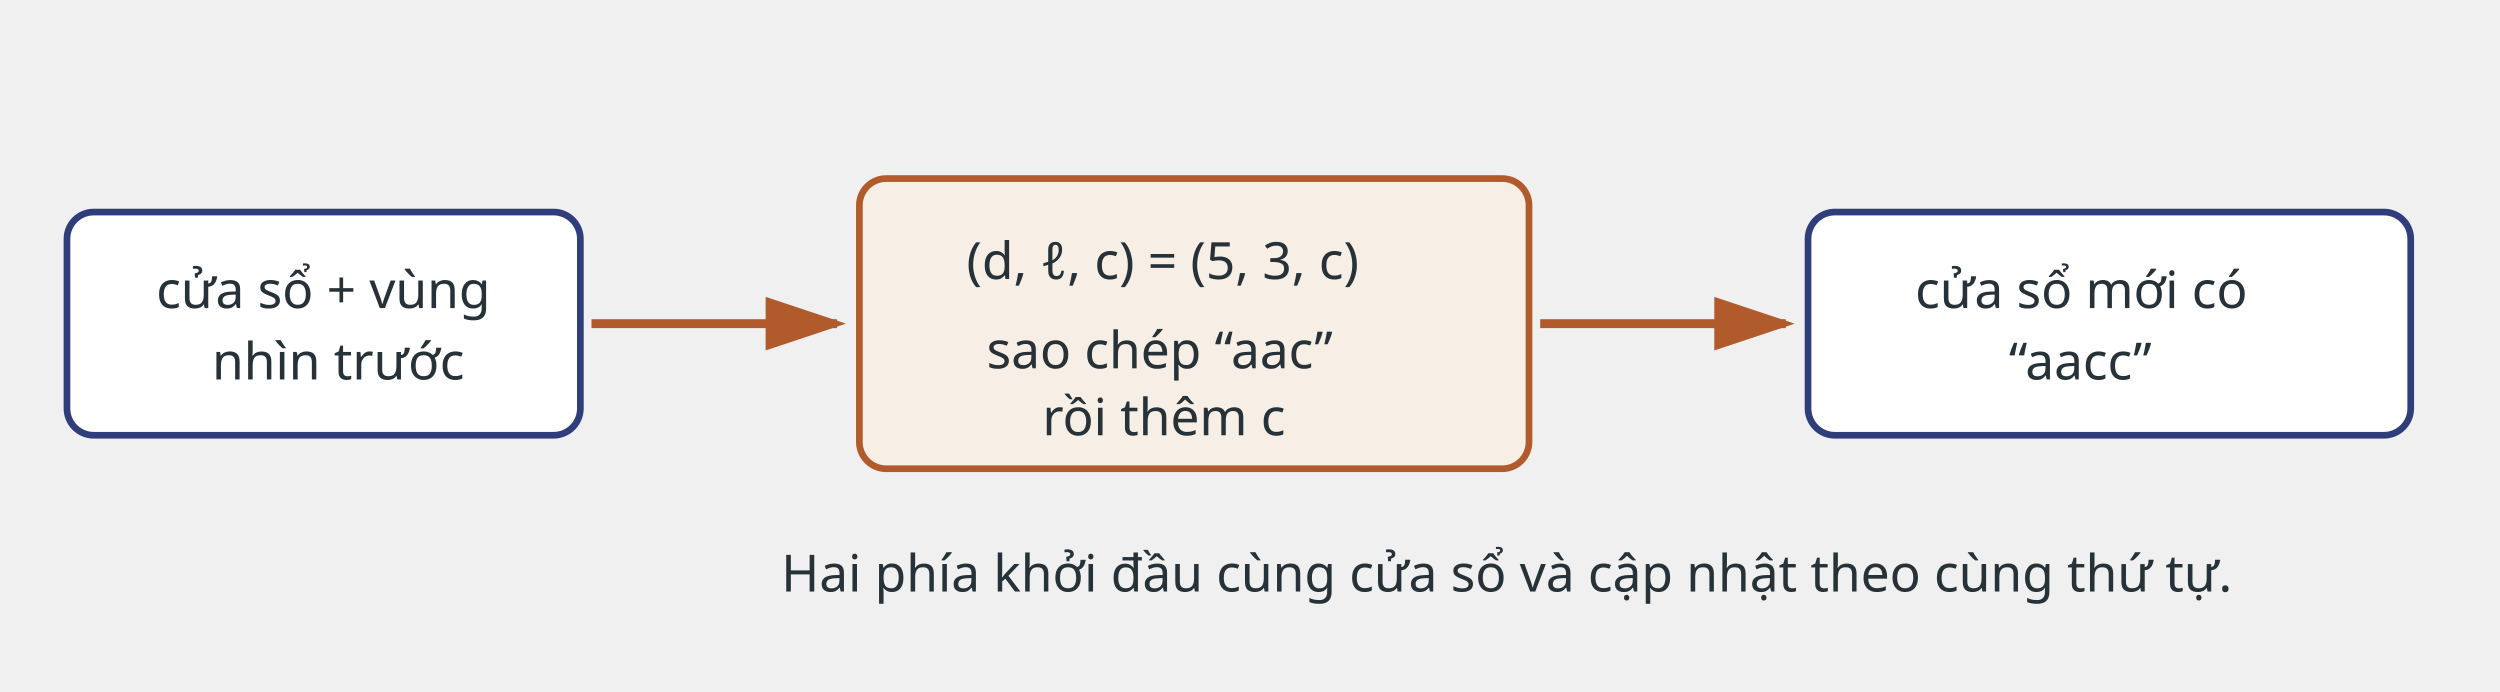
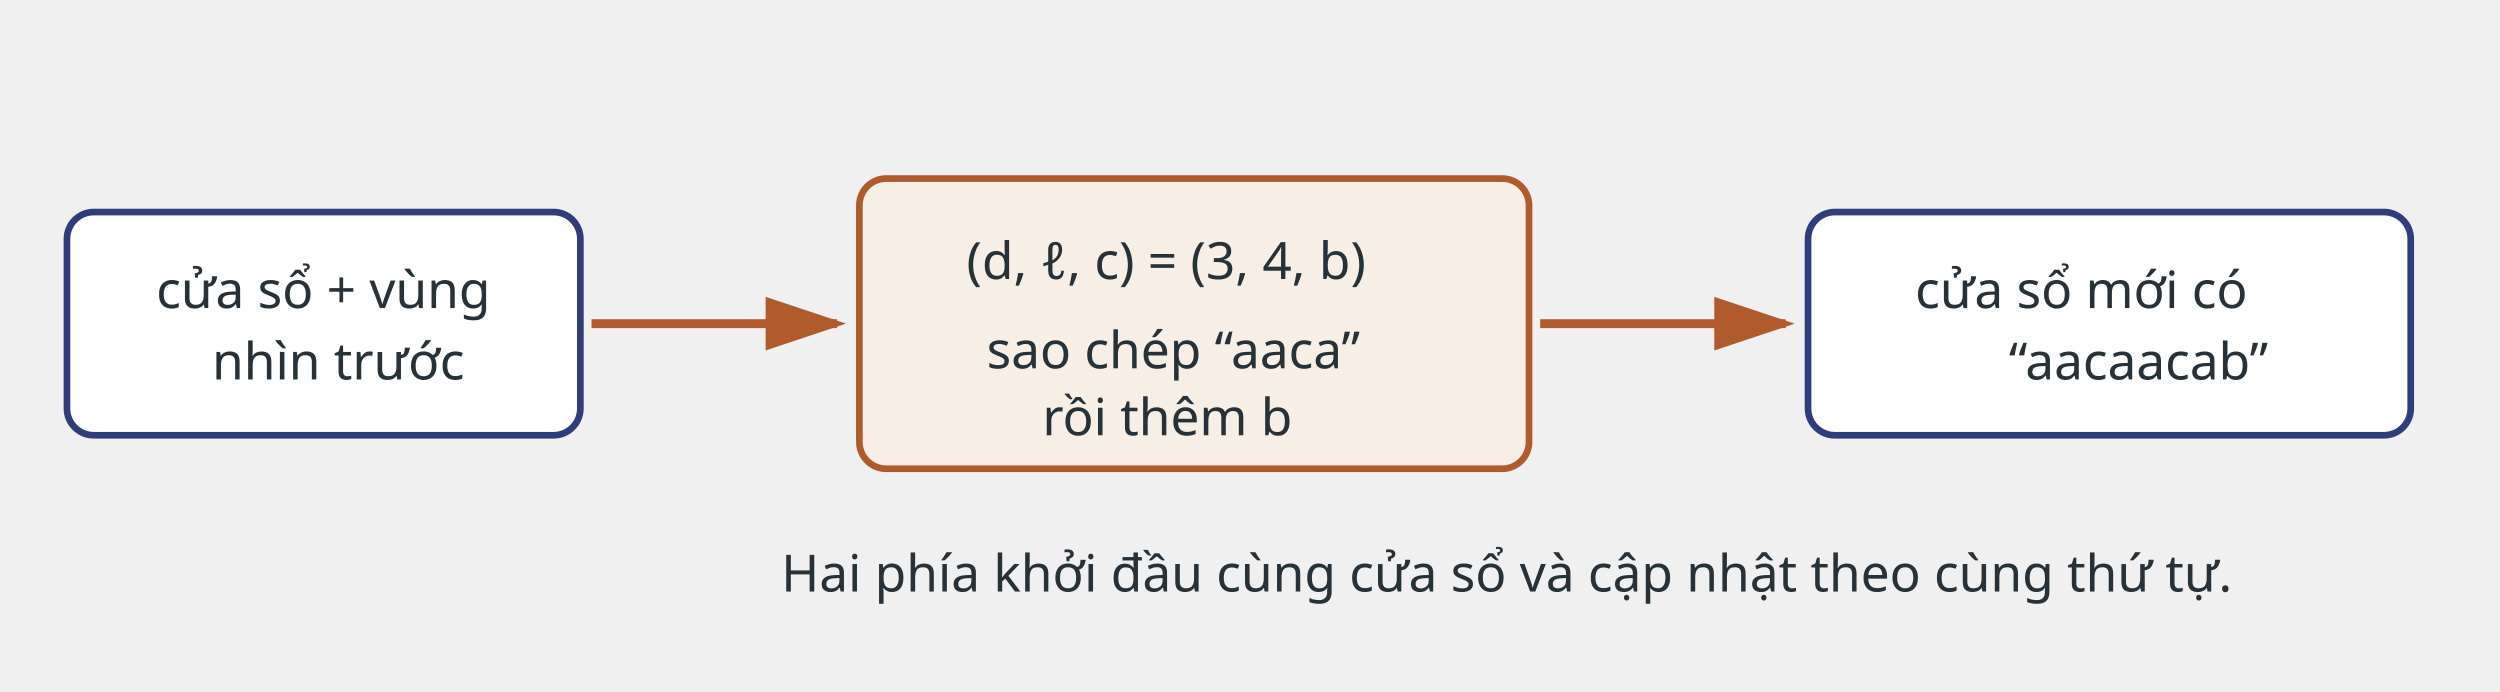
<svg xmlns="http://www.w3.org/2000/svg" width="1120" height="310" viewBox="0 0 1120 310" role="img" aria-label="Vòng mã hóa và giải mã LZ77 bằng bộ ba khoảng lùi, độ dài và ký tự kế" aria-labelledby="t d">
  <defs>
    <marker id="a" markerWidth="10" markerHeight="10" refX="8" refY="3" orient="auto">
      <path d="M0 0L9 3L0 6Z" fill="#B15A2B" />
    </marker>
  </defs>
  <style>
    text{font:23px
    sans-serif;fill:#263238}.box{fill:#fff;stroke:#2f3e7a;stroke-width:3}.tok{fill:#f7efe6;stroke:#B15A2B;stroke-width:3}.arr{stroke:#B15A2B;stroke-width:4;marker-end:url(#a)}
  </style>
  <rect class="box" x="30" y="95" width="230" height="100" rx="12" />
  <text x="70" y="138">cửa sổ + vùng</text>
  <text x="95" y="170">nhìn trước</text>
  <path class="arr" d="M265 145H375" />
  <rect class="tok" x="385" y="80" width="300" height="130" rx="12" />
-   <text x="433" y="125">(d, ℓ, c) = (5, 3, c)</text>
-   <text x="442" y="165">sao chép “aac”</text>
-   <text x="467" y="195">rồi thêm c</text>
+   <text x="433" y="125">(d, ℓ, c) = (3, 4, b)</text>
+   <text x="442" y="165">sao chép “aaca”</text>
+   <text x="467" y="195">rồi thêm b</text>
  <path class="arr" d="M690 145H800" />
  <rect class="box" x="810" y="95" width="270" height="100" rx="12" />
  <text x="858" y="138">cửa sổ mới có</text>
-   <text x="900" y="170">“aacc”</text>
+   <text x="900" y="170">“aacaacab”</text>
  <text x="350" y="265">Hai phía khởi đầu cùng cửa sổ và cập nhật theo cùng thứ tự.</text>
</svg>
